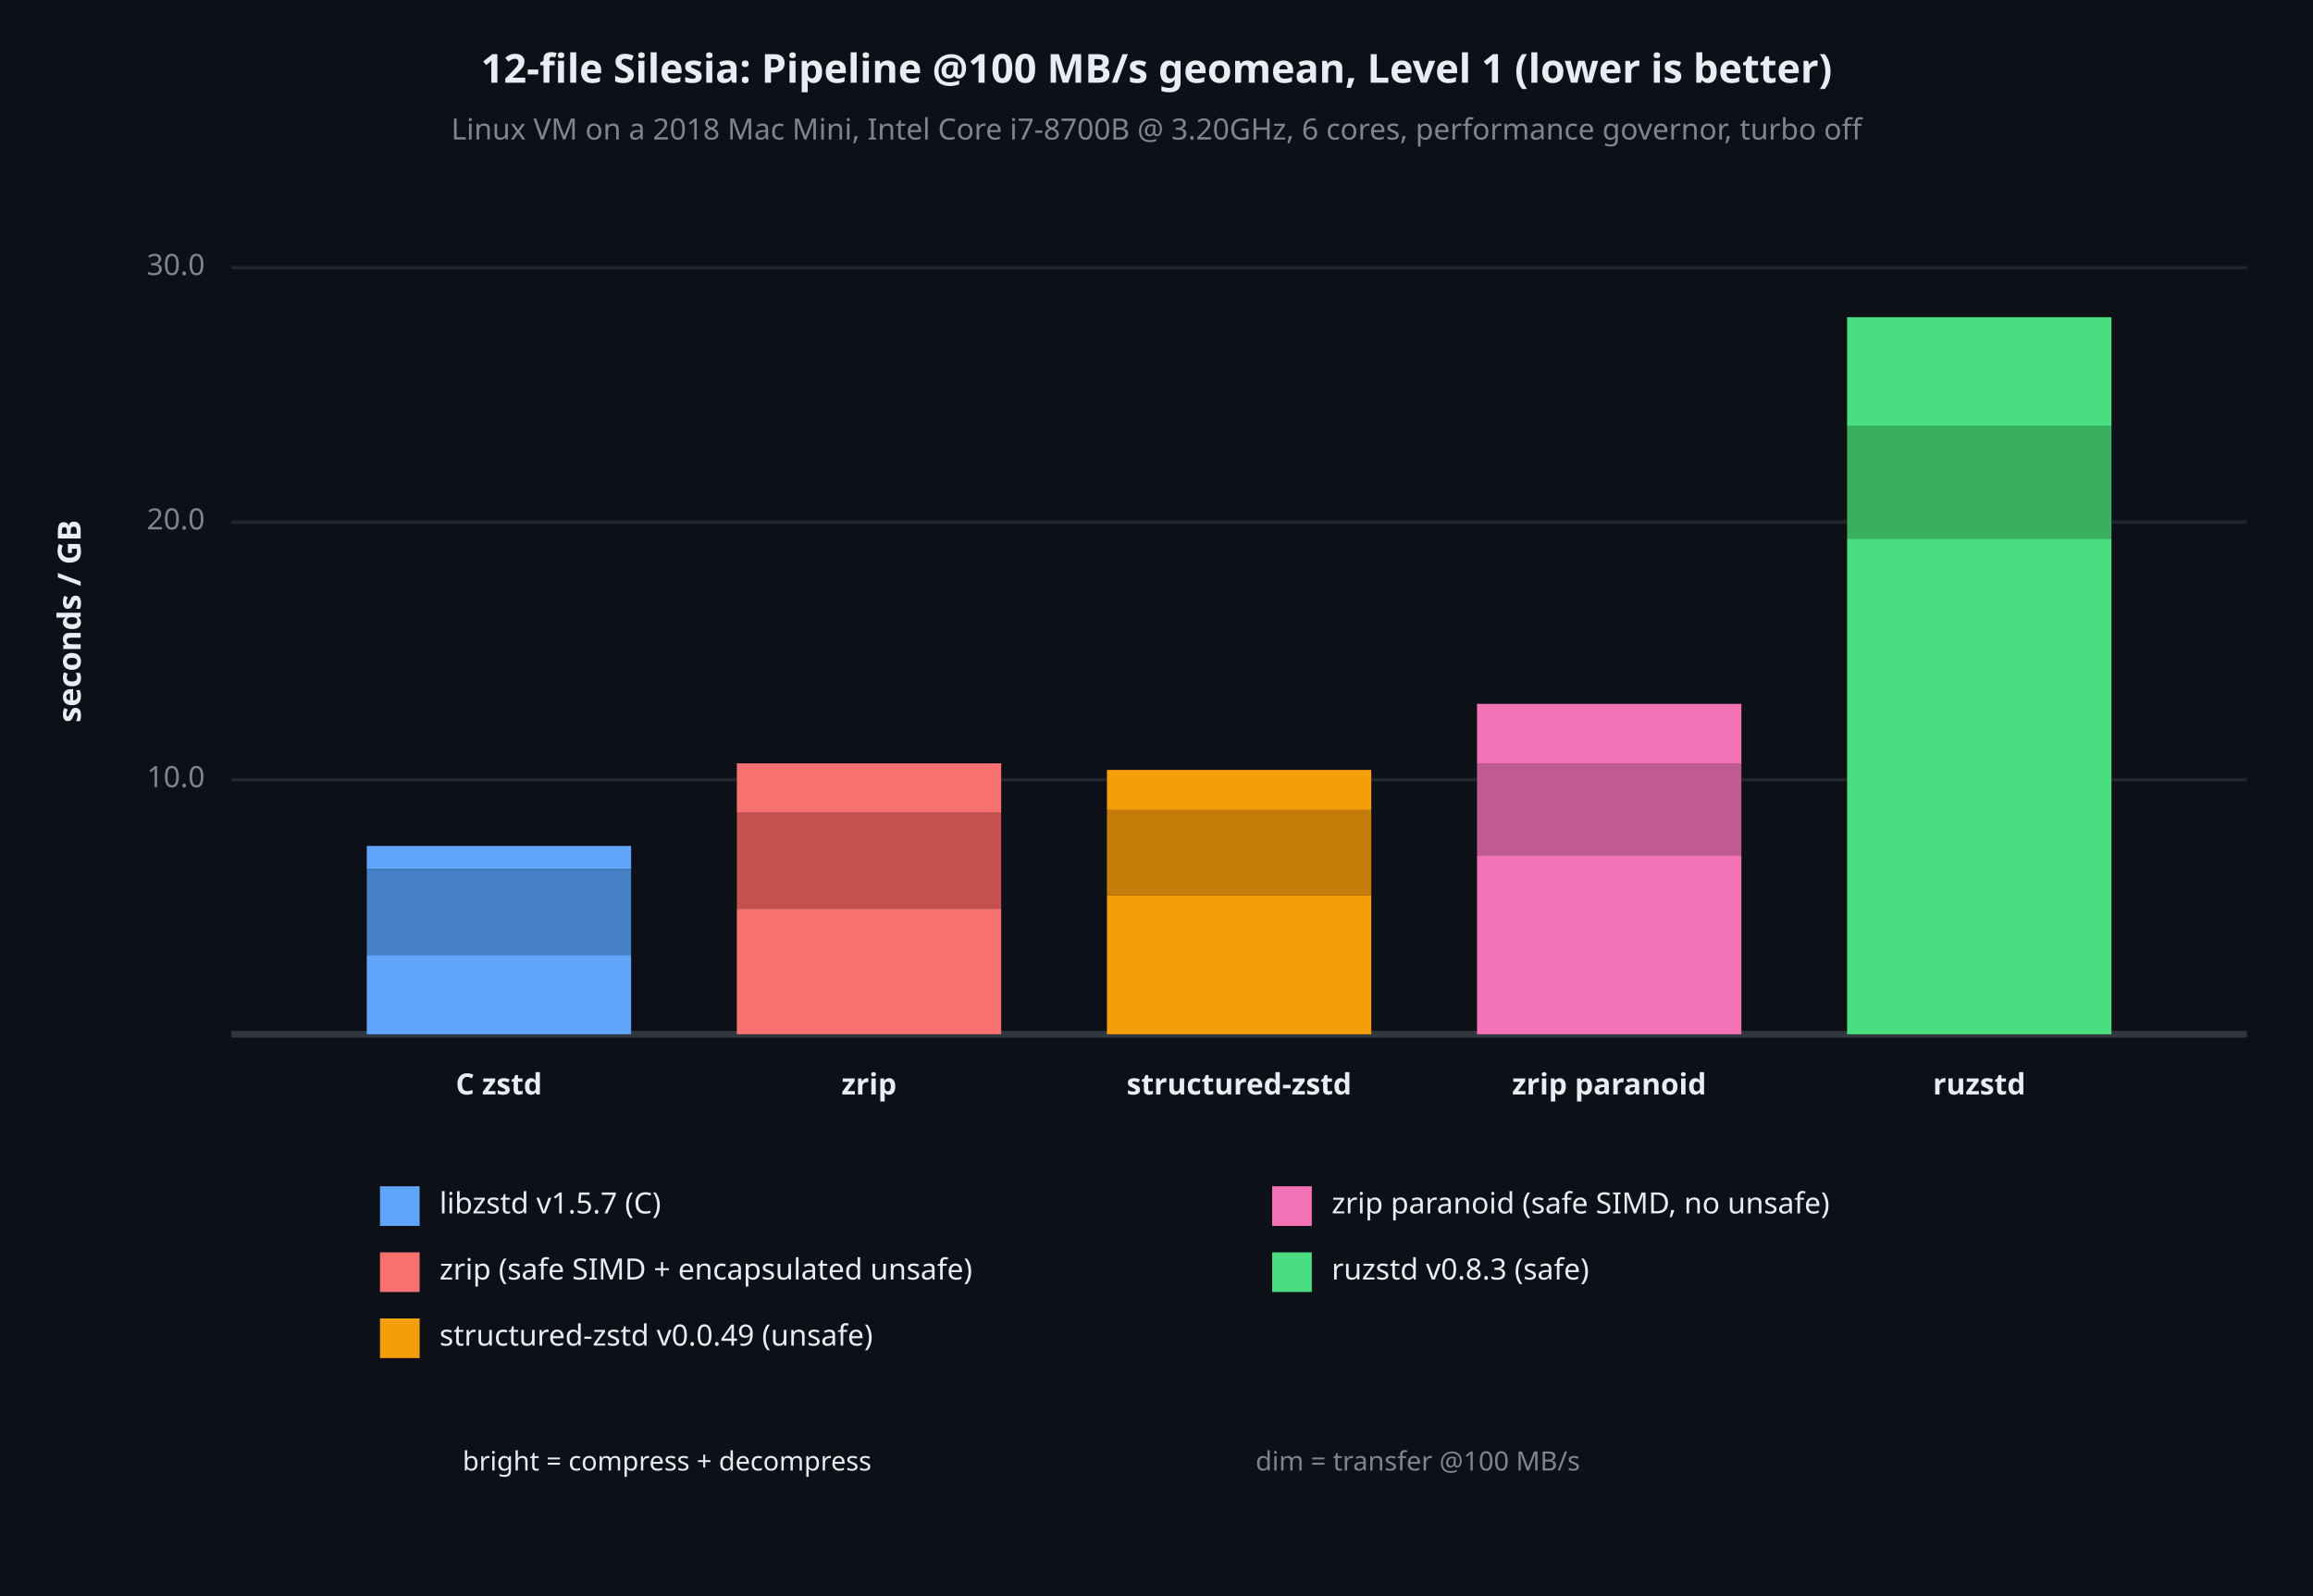
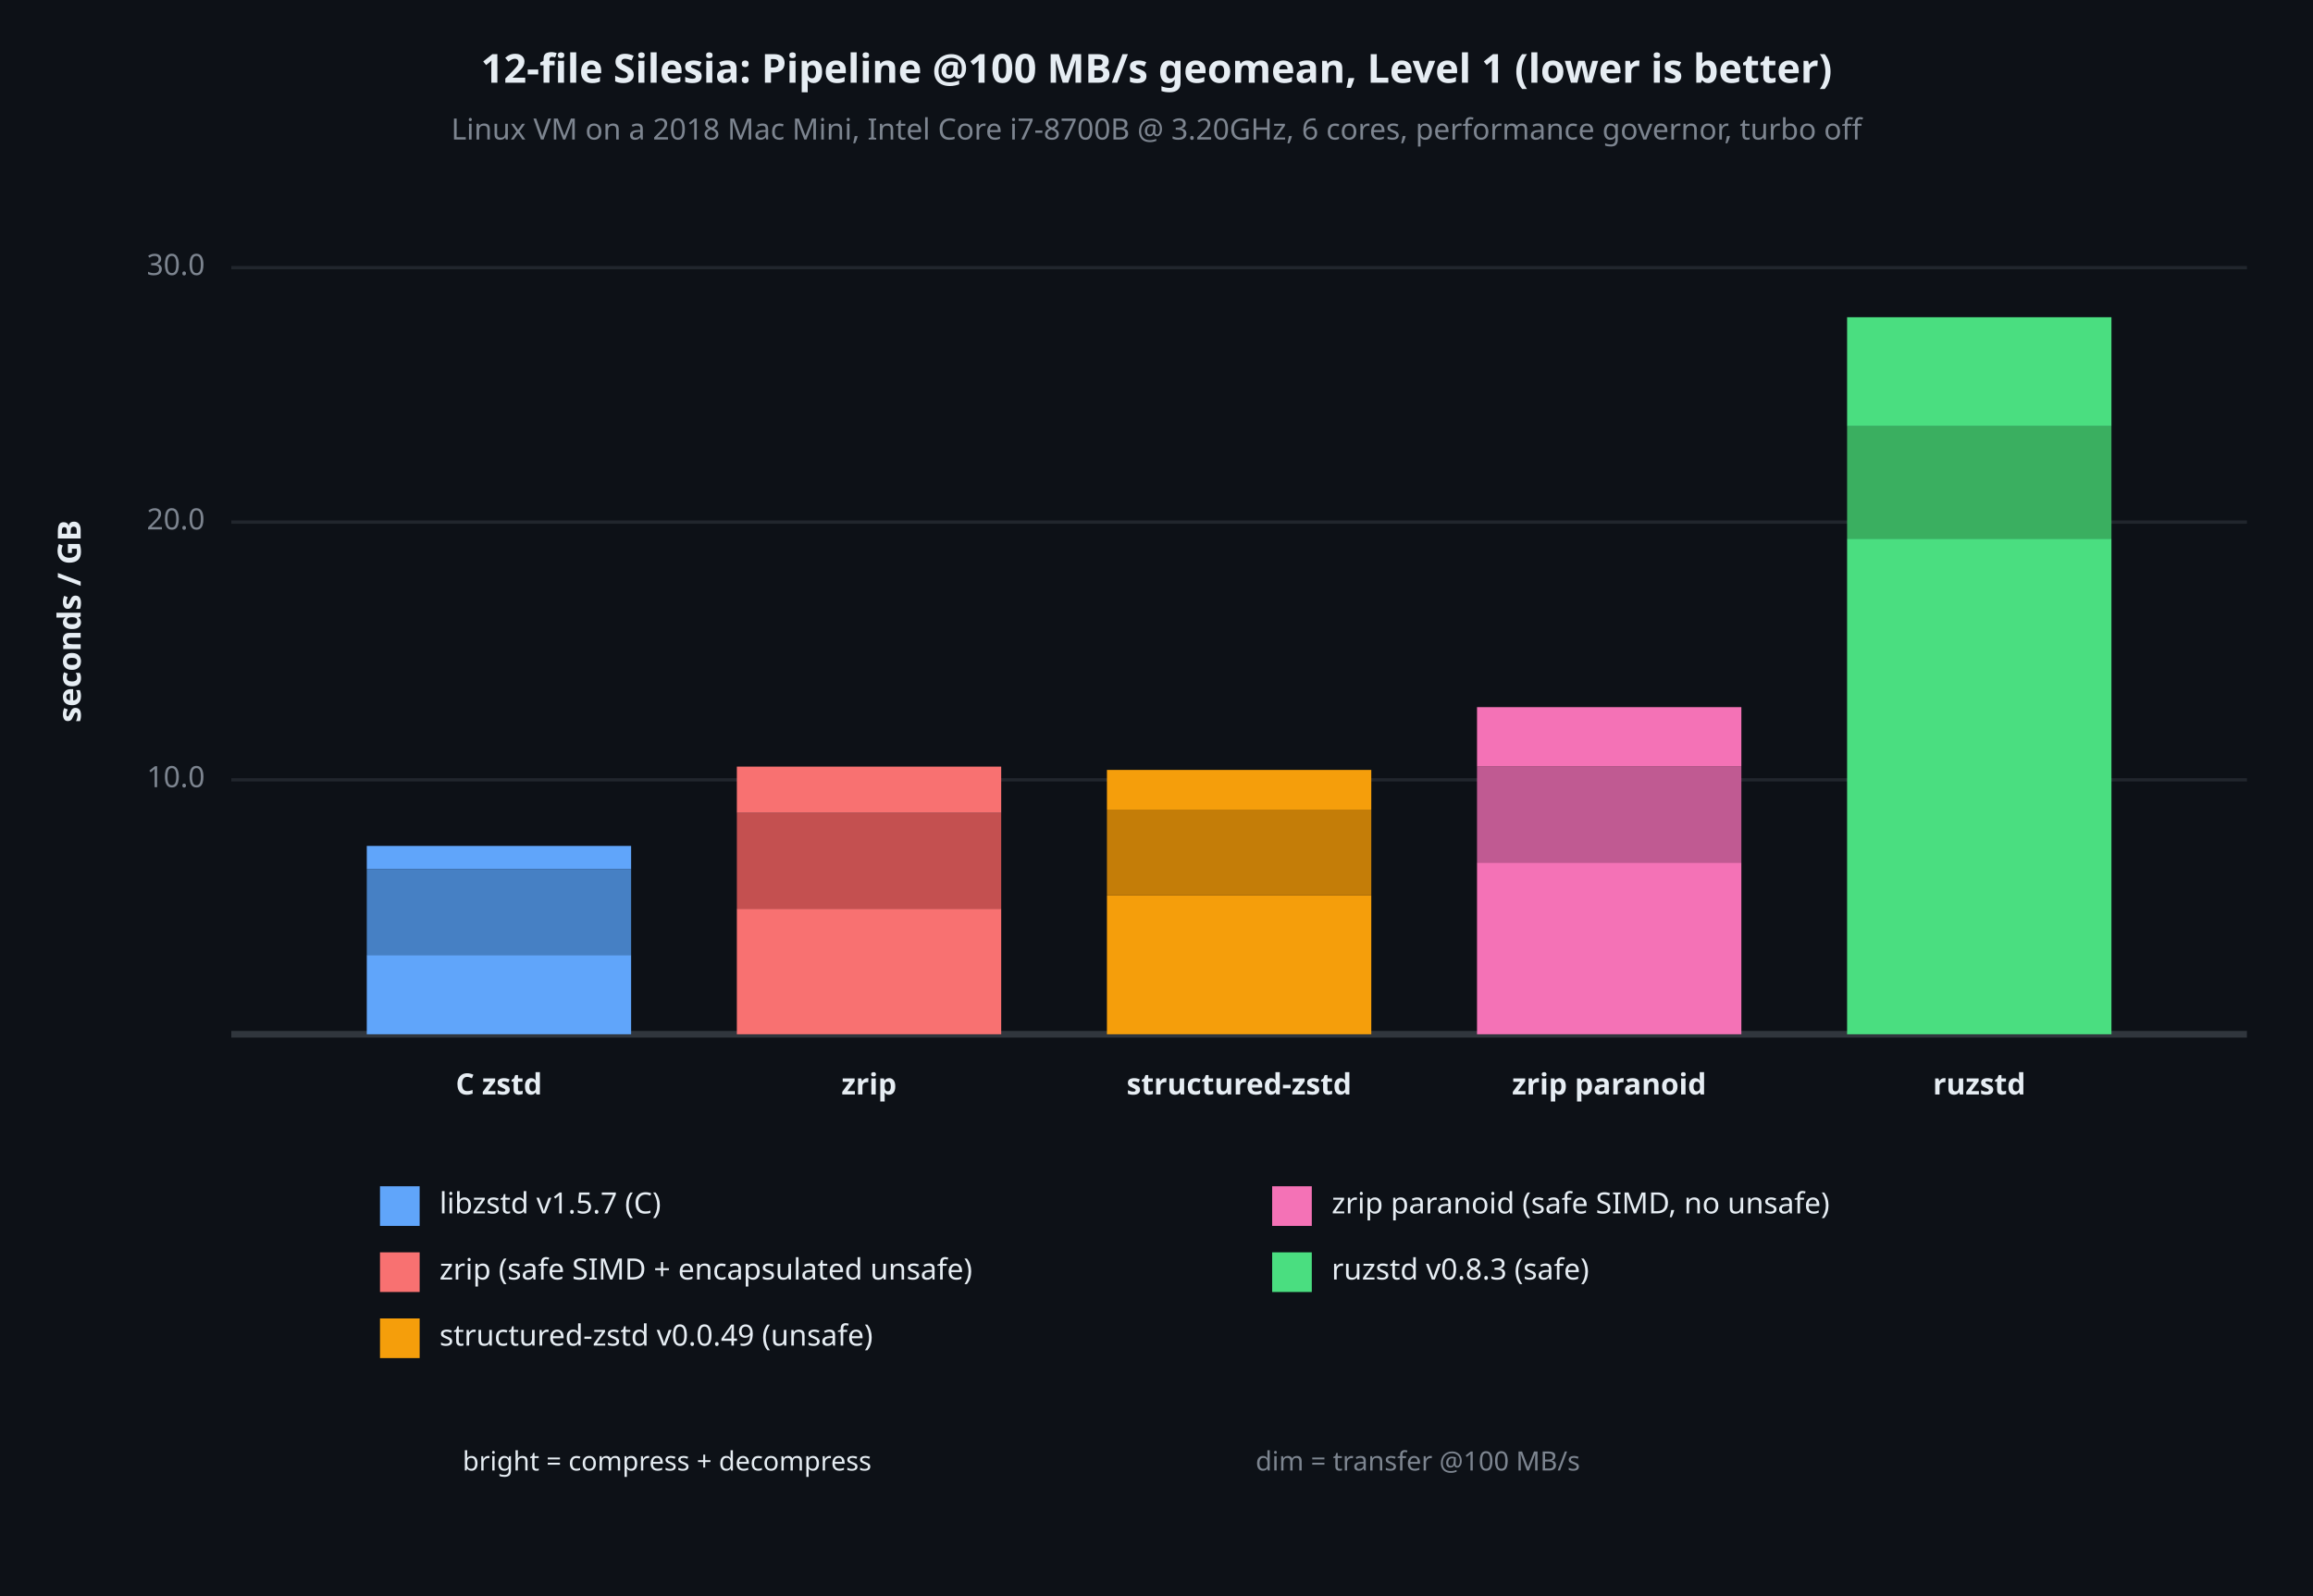
<svg xmlns="http://www.w3.org/2000/svg" viewBox="0 0 700 483" font-family="system-ui, -apple-system, sans-serif">
  <rect x="0" y="0" width="700" height="483" opacity="1" fill="#0D1117" stroke="none" />
  <text x="350" y="22" dy="0.5ex" text-anchor="middle" font-family="sans-serif" font-size="12.097" opacity="1" fill="#E6EDF3" font-weight="bold">
12-file Silesia: Pipeline @100 MB/s geomean, Level 1 (lower is better)
</text>
  <text x="350" y="40" dy="0.5ex" text-anchor="middle" font-family="sans-serif" font-size="8.871" opacity="1" fill="#7D8590">
Linux VM on a 2018 Mac Mini, Intel Core i7-8700B @ 3.20GHz, 6 cores, performance governor, turbo off
</text>
  <text x="22" y="188" dy="0.5ex" text-anchor="middle" font-family="sans-serif" font-size="9.677" opacity="1" fill="#E6EDF3" font-weight="bold" transform="rotate(270, 22, 188)">
seconds / GB
</text>
  <polyline fill="none" opacity="1" stroke="#21262D" stroke-width="1" points="70,236 680,236 " />
  <text x="62" y="236" dy="0.5ex" text-anchor="end" font-family="sans-serif" font-size="8.871" opacity="1" fill="#7D8590">
10.0
</text>
  <polyline fill="none" opacity="1" stroke="#21262D" stroke-width="1" points="70,158 680,158 " />
  <text x="62" y="158" dy="0.5ex" text-anchor="end" font-family="sans-serif" font-size="8.871" opacity="1" fill="#7D8590">
20.0
</text>
  <polyline fill="none" opacity="1" stroke="#21262D" stroke-width="1" points="70,81 680,81 " />
  <text x="62" y="81" dy="0.5ex" text-anchor="end" font-family="sans-serif" font-size="8.871" opacity="1" fill="#7D8590">
30.0
</text>
  <polyline fill="none" opacity="1" stroke="#30363D" stroke-width="2" points="70,313 680,313 " />
  <rect x="111" y="289" width="80" height="24" opacity="1" fill="#60A5FA" stroke="none" />
  <rect x="111" y="263" width="80" height="26" opacity="1" fill="#4680C4" stroke="none" />
  <rect x="111" y="256" width="80" height="7" opacity="1" fill="#60A5FA" stroke="none" />
  <text x="151" y="329" dy="0.5ex" text-anchor="middle" font-family="sans-serif" font-size="8.871" opacity="1" fill="#E6EDF3" font-weight="bold">
C zstd
</text>
  <rect x="223" y="275" width="80" height="38" opacity="1" fill="#F87171" stroke="none" />
  <rect x="223" y="246" width="80" height="29" opacity="1" fill="#C45050" stroke="none" />
-   <rect x="223" y="231" width="80" height="15" opacity="1" fill="#F87171" stroke="none" />
+   <rect x="223" y="232" width="80" height="14" opacity="1" fill="#F87171" stroke="none" />
  <text x="263" y="329" dy="0.5ex" text-anchor="middle" font-family="sans-serif" font-size="8.871" opacity="1" fill="#E6EDF3" font-weight="bold">
zrip
</text>
  <rect x="335" y="271" width="80" height="42" opacity="1" fill="#F59E0B" stroke="none" />
  <rect x="335" y="245" width="80" height="26" opacity="1" fill="#C47D08" stroke="none" />
  <rect x="335" y="233" width="80" height="12" opacity="1" fill="#F59E0B" stroke="none" />
  <text x="375" y="329" dy="0.5ex" text-anchor="middle" font-family="sans-serif" font-size="8.871" opacity="1" fill="#E6EDF3" font-weight="bold">
structured-zstd
</text>
-   <rect x="447" y="259" width="80" height="54" opacity="1" fill="#F472B6" stroke="none" />
-   <rect x="447" y="231" width="80" height="28" opacity="1" fill="#C05A92" stroke="none" />
-   <rect x="447" y="213" width="80" height="18" opacity="1" fill="#F472B6" stroke="none" />
+   <rect x="447" y="261" width="80" height="52" opacity="1" fill="#F472B6" stroke="none" />
+   <rect x="447" y="232" width="80" height="29" opacity="1" fill="#C05A92" stroke="none" />
+   <rect x="447" y="214" width="80" height="18" opacity="1" fill="#F472B6" stroke="none" />
  <text x="487" y="329" dy="0.5ex" text-anchor="middle" font-family="sans-serif" font-size="8.871" opacity="1" fill="#E6EDF3" font-weight="bold">
zrip paranoid
</text>
  <rect x="559" y="163" width="80" height="150" opacity="1" fill="#4ADE80" stroke="none" />
  <rect x="559" y="129" width="80" height="34" opacity="1" fill="#3AAF60" stroke="none" />
  <rect x="559" y="96" width="80" height="33" opacity="1" fill="#4ADE80" stroke="none" />
  <text x="599" y="329" dy="0.5ex" text-anchor="middle" font-family="sans-serif" font-size="8.871" opacity="1" fill="#E6EDF3" font-weight="bold">
ruzstd
</text>
  <rect x="115" y="359" width="12" height="12" opacity="1" fill="#60A5FA" stroke="none" />
  <text x="133" y="365" dy="0.5ex" text-anchor="start" font-family="sans-serif" font-size="8.871" opacity="1" fill="#E6EDF3">
libzstd v1.5.7 (C)
</text>
  <rect x="115" y="379" width="12" height="12" opacity="1" fill="#F87171" stroke="none" />
  <text x="133" y="385" dy="0.5ex" text-anchor="start" font-family="sans-serif" font-size="8.871" opacity="1" fill="#E6EDF3">
zrip (safe SIMD + encapsulated unsafe)
</text>
  <rect x="115" y="399" width="12" height="12" opacity="1" fill="#F59E0B" stroke="none" />
  <text x="133" y="405" dy="0.5ex" text-anchor="start" font-family="sans-serif" font-size="8.871" opacity="1" fill="#E6EDF3">
structured-zstd v0.0.49 (unsafe)
</text>
  <rect x="385" y="359" width="12" height="12" opacity="1" fill="#F472B6" stroke="none" />
  <text x="403" y="365" dy="0.5ex" text-anchor="start" font-family="sans-serif" font-size="8.871" opacity="1" fill="#E6EDF3">
zrip paranoid (safe SIMD, no unsafe)
</text>
  <rect x="385" y="379" width="12" height="12" opacity="1" fill="#4ADE80" stroke="none" />
  <text x="403" y="385" dy="0.5ex" text-anchor="start" font-family="sans-serif" font-size="8.871" opacity="1" fill="#E6EDF3">
ruzstd v0.8.3 (safe)
</text>
  <text x="140" y="443" dy="0.5ex" text-anchor="start" font-family="sans-serif" font-size="8.065" opacity="1" fill="#E6EDF3">
bright = compress + decompress
</text>
  <text x="380" y="443" dy="0.5ex" text-anchor="start" font-family="sans-serif" font-size="8.065" opacity="1" fill="#7D8590">
dim = transfer @100 MB/s
</text>
</svg>
